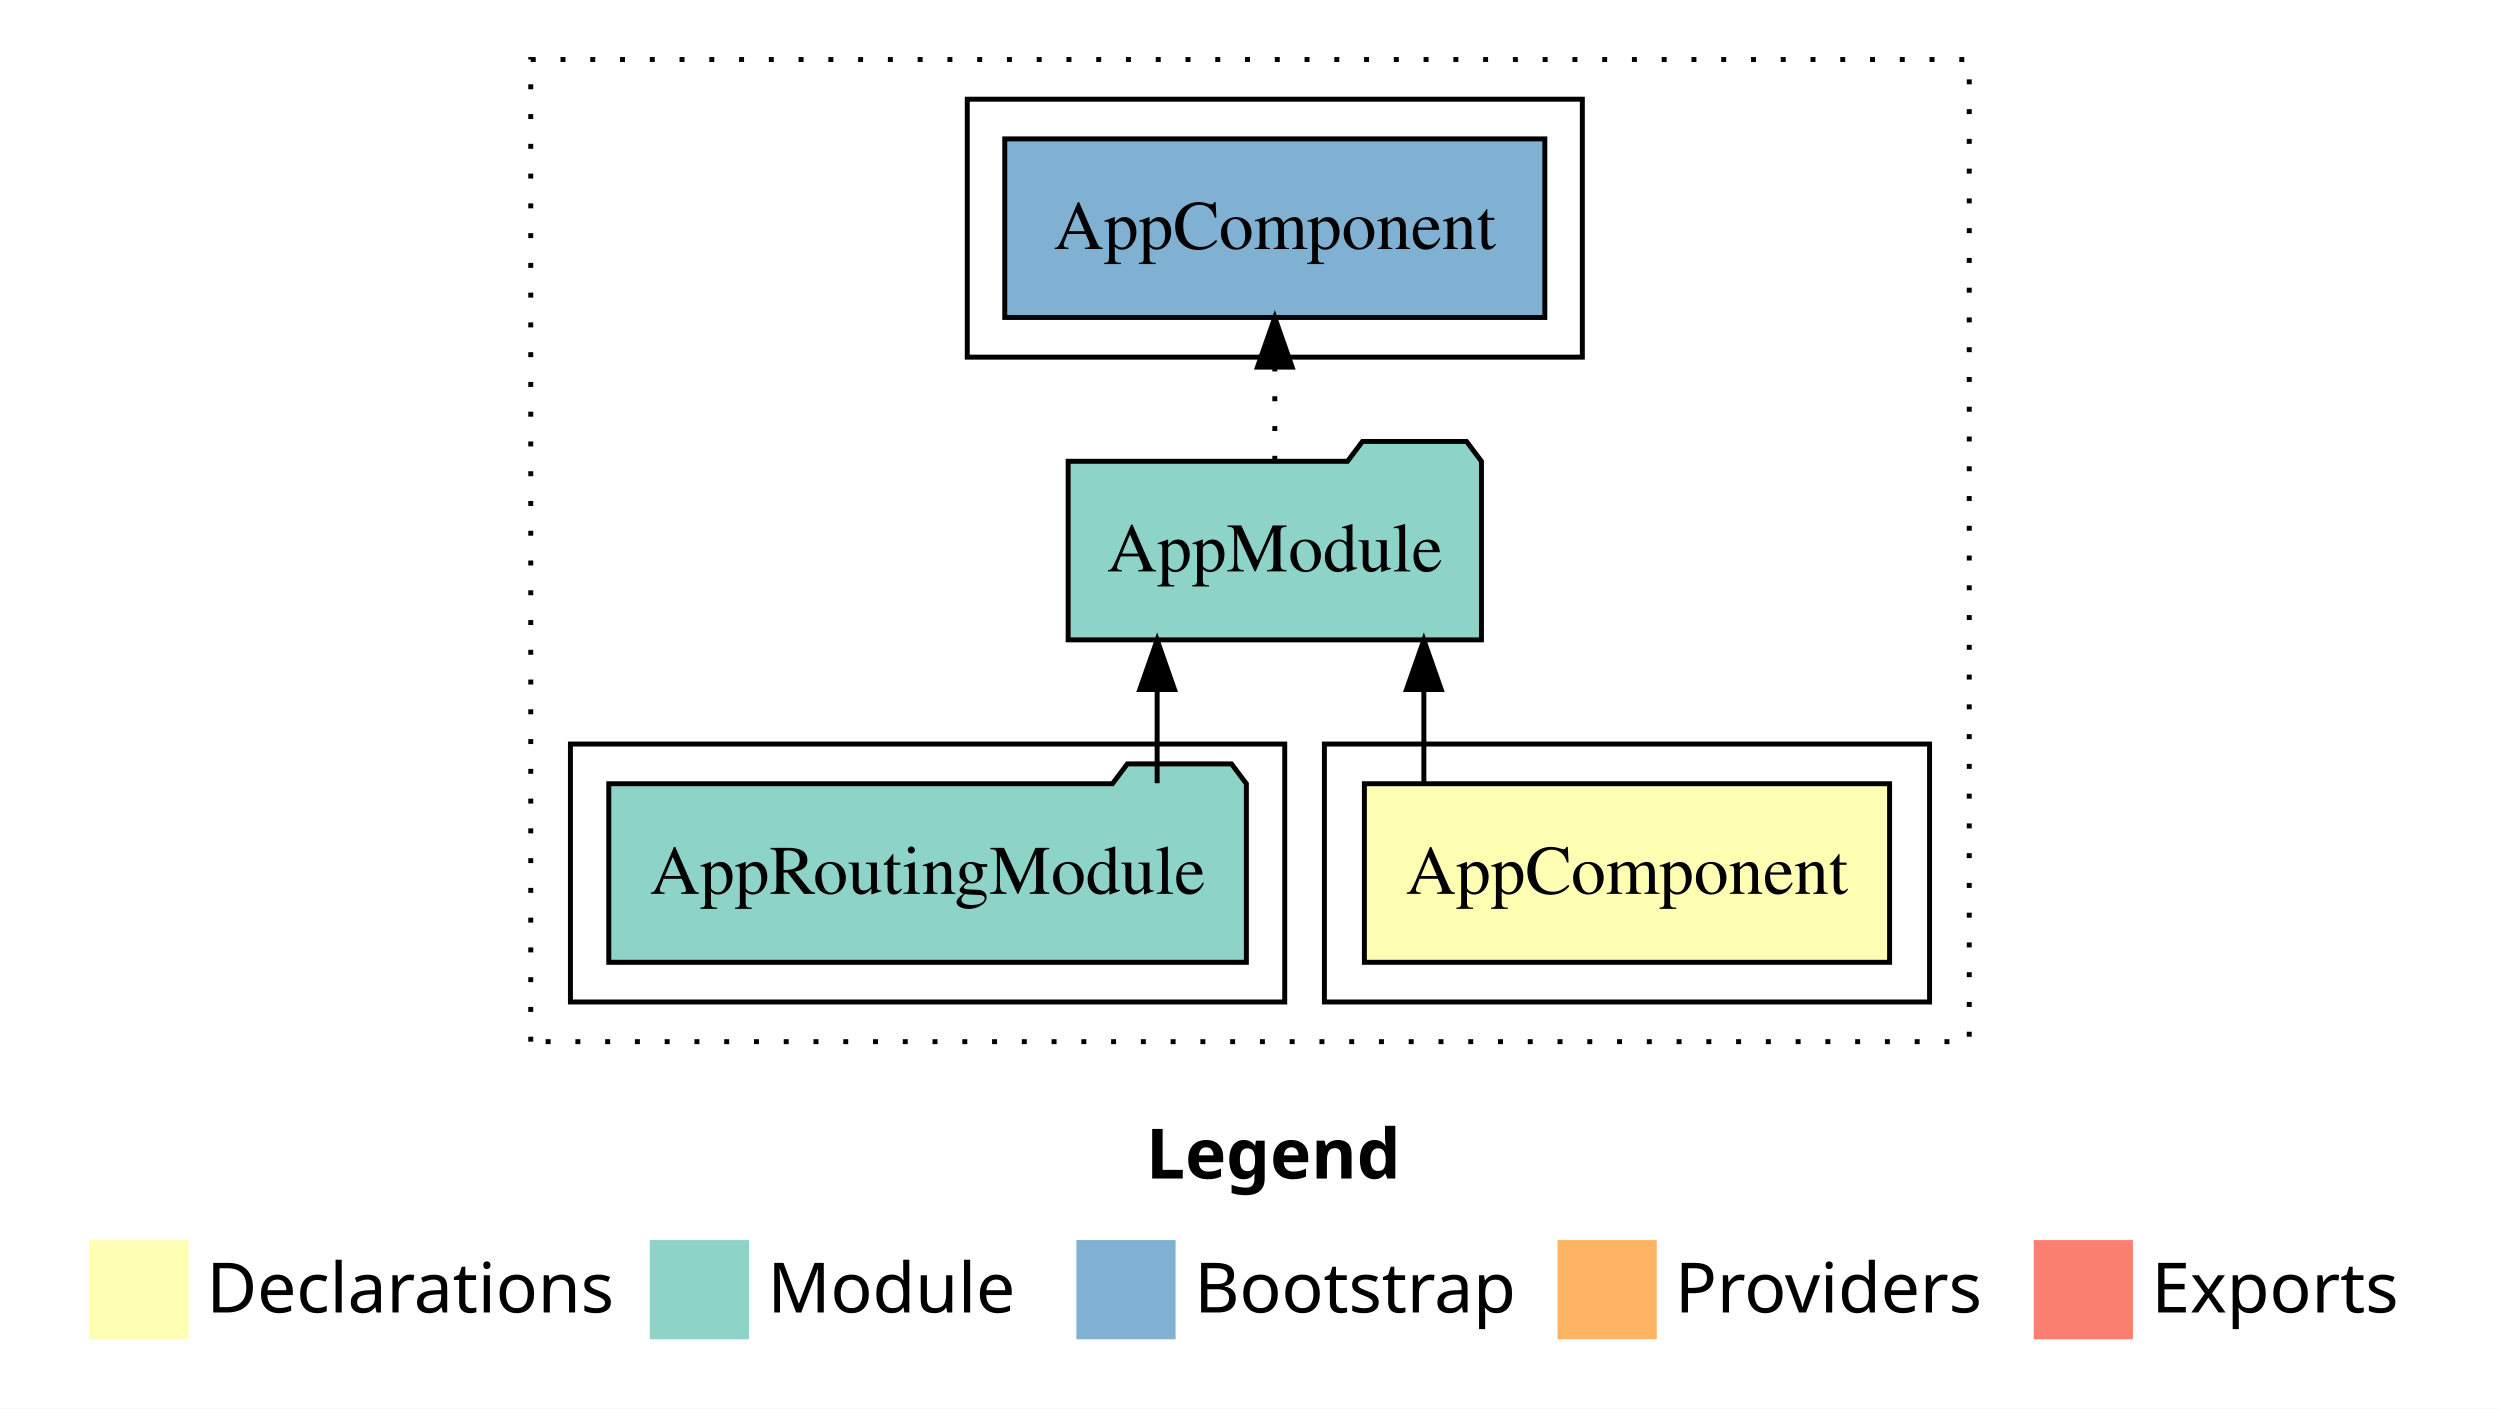
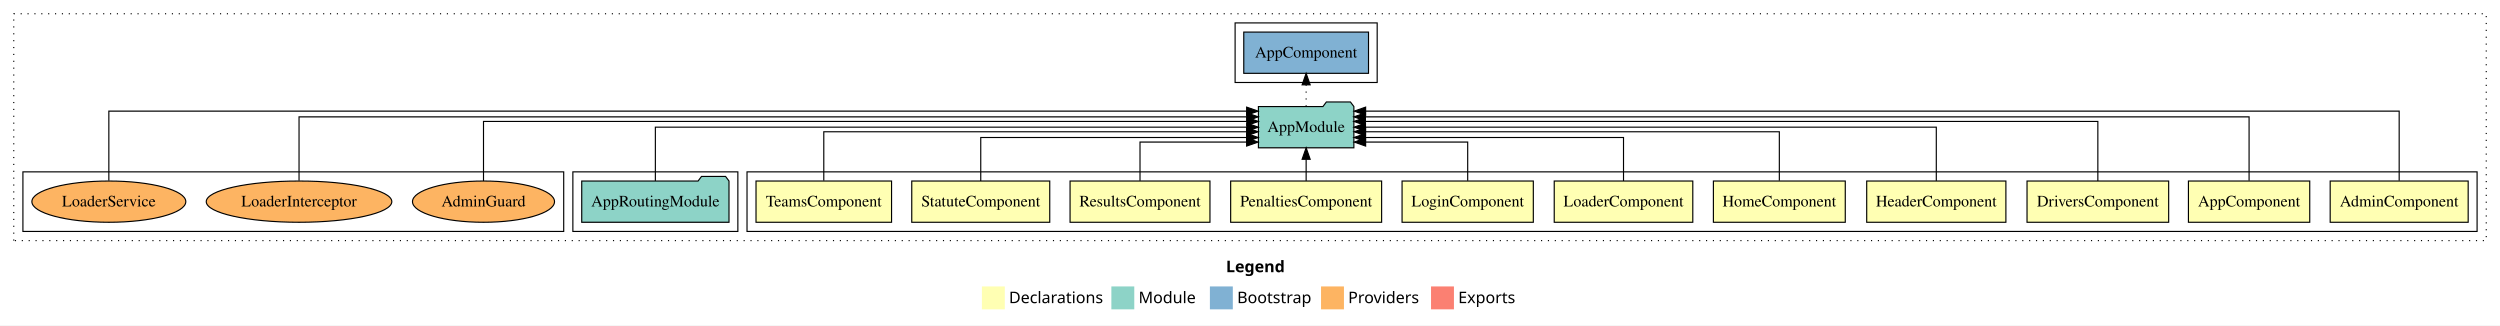
- <svg xmlns="http://www.w3.org/2000/svg" width="504pt" height="284pt" viewBox="0.00 0.00 504.00 284.00">
+ <svg xmlns="http://www.w3.org/2000/svg" width="2182pt" height="284pt" viewBox="0.00 0.00 2182.00 284.00">
  <g id="graph0" class="graph" transform="scale(1 1) rotate(0) translate(4 280)">
-     <polygon fill="white" stroke="transparent" points="-4,4 -4,-280 500,-280 500,4 -4,4" />
-     <text text-anchor="start" x="227.01" y="-42.4" font-family="Times-12" font-weight="bold" font-size="14.00">Legend</text>
-     <polygon fill="#ffffb3" stroke="transparent" points="14,-10 14,-30 34,-30 34,-10 14,-10" />
-     <text text-anchor="start" x="37.63" y="-15.4" font-family="Times-12" font-size="14.00">  Declarations</text>
-     <polygon fill="#8dd3c7" stroke="transparent" points="127,-10 127,-30 147,-30 147,-10 127,-10" />
-     <text text-anchor="start" x="150.73" y="-15.4" font-family="Times-12" font-size="14.00">  Module</text>
-     <polygon fill="#80b1d3" stroke="transparent" points="213,-10 213,-30 233,-30 233,-10 213,-10" />
-     <text text-anchor="start" x="236.78" y="-15.4" font-family="Times-12" font-size="14.00">  Bootstrap</text>
-     <polygon fill="#fdb462" stroke="transparent" points="310,-10 310,-30 330,-30 330,-10 310,-10" />
-     <text text-anchor="start" x="333.67" y="-15.4" font-family="Times-12" font-size="14.00">  Providers</text>
-     <polygon fill="#fb8072" stroke="transparent" points="406,-10 406,-30 426,-30 426,-10 406,-10" />
-     <text text-anchor="start" x="429.73" y="-15.4" font-family="Times-12" font-size="14.00">  Exports</text>
+     <polygon fill="white" stroke="transparent" points="-4,4 -4,-280 2178,-280 2178,4 -4,4" />
+     <text text-anchor="start" x="1066.01" y="-42.4" font-family="Times-12" font-weight="bold" font-size="14.00">Legend</text>
+     <polygon fill="#ffffb3" stroke="transparent" points="853,-10 853,-30 873,-30 873,-10 853,-10" />
+     <text text-anchor="start" x="876.63" y="-15.4" font-family="Times-12" font-size="14.00">  Declarations</text>
+     <polygon fill="#8dd3c7" stroke="transparent" points="966,-10 966,-30 986,-30 986,-10 966,-10" />
+     <text text-anchor="start" x="989.73" y="-15.4" font-family="Times-12" font-size="14.00">  Module</text>
+     <polygon fill="#80b1d3" stroke="transparent" points="1052,-10 1052,-30 1072,-30 1072,-10 1052,-10" />
+     <text text-anchor="start" x="1075.78" y="-15.4" font-family="Times-12" font-size="14.00">  Bootstrap</text>
+     <polygon fill="#fdb462" stroke="transparent" points="1149,-10 1149,-30 1169,-30 1169,-10 1149,-10" />
+     <text text-anchor="start" x="1172.67" y="-15.4" font-family="Times-12" font-size="14.00">  Providers</text>
+     <polygon fill="#fb8072" stroke="transparent" points="1245,-10 1245,-30 1265,-30 1265,-10 1245,-10" />
+     <text text-anchor="start" x="1268.73" y="-15.4" font-family="Times-12" font-size="14.00">  Exports</text>
    <g id="clust1" class="cluster">
-       <polygon fill="none" stroke="black" stroke-dasharray="1,5" points="103,-70 103,-268 393,-268 393,-70 103,-70" />
+       <polygon fill="none" stroke="black" stroke-dasharray="1,5" points="8,-70 8,-268 2166,-268 2166,-70 8,-70" />
    </g>
    <g id="clust2" class="cluster">
-       <polygon fill="none" stroke="black" points="263,-78 263,-130 385,-130 385,-78 263,-78" />
+       <polygon fill="none" stroke="black" points="648,-78 648,-130 2158,-130 2158,-78 648,-78" />
    </g>
-     <g id="clust4" class="cluster">
-       <polygon fill="none" stroke="black" points="111,-78 111,-130 255,-130 255,-78 111,-78" />
+     <g id="clust14" class="cluster">
+       <polygon fill="none" stroke="black" points="496,-78 496,-130 640,-130 640,-78 496,-78" />
    </g>
-     <g id="clust6" class="cluster">
-       <polygon fill="none" stroke="black" points="191,-208 191,-260 315,-260 315,-208 191,-208" />
+     <g id="clust16" class="cluster">
+       <polygon fill="none" stroke="black" points="1074,-208 1074,-260 1198,-260 1198,-208 1074,-208" />
+     </g>
+     <g id="clust17" class="cluster">
+       <polygon fill="none" stroke="black" points="16,-78 16,-130 488,-130 488,-78 16,-78" />
    </g>
    <g id="node1" class="node">
-       <polygon fill="#ffffb3" stroke="black" points="376.94,-122 271.06,-122 271.06,-86 376.94,-86 376.94,-122" />
-       <text text-anchor="middle" x="324" y="-99.8" font-family="Times,serif" font-size="14.00">AppComponent</text>
+       <polygon fill="#ffffb3" stroke="black" points="2150.22,-122 2029.78,-122 2029.78,-86 2150.22,-86 2150.22,-122" />
+       <text text-anchor="middle" x="2090" y="-99.8" font-family="Times,serif" font-size="14.00">AdminComponent</text>
+     </g>
+     <g id="node12" class="node">
+       <polygon fill="#8dd3c7" stroke="black" points="1177.66,-187 1174.66,-191 1153.66,-191 1150.66,-187 1094.34,-187 1094.34,-151 1177.66,-151 1177.66,-187" />
+       <text text-anchor="middle" x="1136" y="-164.8" font-family="Times,serif" font-size="14.00">AppModule</text>
+     </g>
+     <g id="edge1" class="edge">
+       <path fill="none" stroke="black" d="M2090,-122.32C2090,-145.66 2090,-183 2090,-183 2090,-183 1187.91,-183 1187.91,-183" />
+       <polygon fill="black" stroke="black" points="1187.91,-179.5 1177.91,-183 1187.91,-186.5 1187.91,-179.5" />
    </g>
    <g id="node2" class="node">
-       <polygon fill="#8dd3c7" stroke="black" points="294.66,-187 291.66,-191 270.66,-191 267.66,-187 211.34,-187 211.34,-151 294.66,-151 294.66,-187" />
-       <text text-anchor="middle" x="253" y="-164.8" font-family="Times,serif" font-size="14.00">AppModule</text>
+       <polygon fill="#ffffb3" stroke="black" points="2011.94,-122 1906.06,-122 1906.06,-86 2011.94,-86 2011.94,-122" />
+       <text text-anchor="middle" x="1959" y="-99.8" font-family="Times,serif" font-size="14.00">AppComponent</text>
    </g>
-     <g id="edge1" class="edge">
-       <path fill="none" stroke="black" d="M283.05,-122.11C283.05,-122.11 283.05,-140.99 283.05,-140.99" />
-       <polygon fill="black" stroke="black" points="279.55,-140.99 283.05,-150.99 286.55,-140.99 279.55,-140.99" />
+     <g id="edge2" class="edge">
+       <path fill="none" stroke="black" d="M1959,-122.29C1959,-144.21 1959,-178 1959,-178 1959,-178 1187.66,-178 1187.66,-178" />
+       <polygon fill="black" stroke="black" points="1187.66,-174.5 1177.66,-178 1187.66,-181.5 1187.66,-174.5" />
+     </g>
+     <g id="node3" class="node">
+       <polygon fill="#ffffb3" stroke="black" points="1888.81,-122 1765.19,-122 1765.19,-86 1888.81,-86 1888.81,-122" />
+       <text text-anchor="middle" x="1827" y="-99.8" font-family="Times,serif" font-size="14.00">DriversComponent</text>
+     </g>
+     <g id="edge3" class="edge">
+       <path fill="none" stroke="black" d="M1827,-122.03C1827,-142.77 1827,-174 1827,-174 1827,-174 1187.67,-174 1187.67,-174" />
+       <polygon fill="black" stroke="black" points="1187.67,-170.5 1177.67,-174 1187.67,-177.5 1187.67,-170.5" />
    </g>
    <g id="node4" class="node">
-       <polygon fill="#80b1d3" stroke="black" points="307.44,-252 198.56,-252 198.56,-216 307.44,-216 307.44,-252" />
-       <text text-anchor="middle" x="253" y="-229.8" font-family="Times,serif" font-size="14.00">AppComponent </text>
+       <polygon fill="#ffffb3" stroke="black" points="1746.74,-122 1625.26,-122 1625.26,-86 1746.74,-86 1746.74,-122" />
+       <text text-anchor="middle" x="1686" y="-99.8" font-family="Times,serif" font-size="14.00">HeaderComponent</text>
    </g>
-     <g id="edge3" class="edge">
-       <path fill="none" stroke="black" stroke-dasharray="1,5" d="M253,-187.11C253,-187.11 253,-205.99 253,-205.99" />
-       <polygon fill="black" stroke="black" points="249.5,-205.99 253,-215.99 256.5,-205.99 249.5,-205.99" />
+     <g id="edge4" class="edge">
+       <path fill="none" stroke="black" d="M1686,-122.11C1686,-141.34 1686,-169 1686,-169 1686,-169 1187.79,-169 1187.79,-169" />
+       <polygon fill="black" stroke="black" points="1187.79,-165.5 1177.79,-169 1187.79,-172.5 1187.79,-165.5" />
    </g>
-     <g id="node3" class="node">
-       <polygon fill="#8dd3c7" stroke="black" points="247.27,-122 244.27,-126 223.27,-126 220.27,-122 118.73,-122 118.73,-86 247.27,-86 247.27,-122" />
-       <text text-anchor="middle" x="183" y="-99.8" font-family="Times,serif" font-size="14.00">AppRoutingModule</text>
+     <g id="node5" class="node">
+       <polygon fill="#ffffb3" stroke="black" points="1606.55,-122 1491.45,-122 1491.45,-86 1606.55,-86 1606.55,-122" />
+       <text text-anchor="middle" x="1549" y="-99.8" font-family="Times,serif" font-size="14.00">HomeComponent</text>
    </g>
-     <g id="edge2" class="edge">
-       <path fill="none" stroke="black" d="M229.28,-122.11C229.28,-122.11 229.28,-140.99 229.28,-140.99" />
-       <polygon fill="black" stroke="black" points="225.78,-140.99 229.28,-150.99 232.78,-140.99 225.78,-140.99" />
+     <g id="edge5" class="edge">
+       <path fill="none" stroke="black" d="M1549,-122.3C1549,-140.27 1549,-165 1549,-165 1549,-165 1187.87,-165 1187.87,-165" />
+       <polygon fill="black" stroke="black" points="1187.87,-161.5 1177.87,-165 1187.87,-168.5 1187.87,-161.5" />
+     </g>
+     <g id="node6" class="node">
+       <polygon fill="#ffffb3" stroke="black" points="1473.47,-122 1352.53,-122 1352.53,-86 1473.47,-86 1473.47,-122" />
+       <text text-anchor="middle" x="1413" y="-99.8" font-family="Times,serif" font-size="14.00">LoaderComponent</text>
+     </g>
+     <g id="edge6" class="edge">
+       <path fill="none" stroke="black" d="M1413,-122.03C1413,-138.4 1413,-160 1413,-160 1413,-160 1187.77,-160 1187.77,-160" />
+       <polygon fill="black" stroke="black" points="1187.77,-156.5 1177.77,-160 1187.77,-163.5 1187.77,-156.5" />
+     </g>
+     <g id="node7" class="node">
+       <polygon fill="#ffffb3" stroke="black" points="1334.28,-122 1219.72,-122 1219.72,-86 1334.28,-86 1334.28,-122" />
+       <text text-anchor="middle" x="1277" y="-99.8" font-family="Times,serif" font-size="14.00">LoginComponent</text>
+     </g>
+     <g id="edge7" class="edge">
+       <path fill="none" stroke="black" d="M1277,-122.19C1277,-137.18 1277,-156 1277,-156 1277,-156 1187.92,-156 1187.92,-156" />
+       <polygon fill="black" stroke="black" points="1187.92,-152.5 1177.92,-156 1187.92,-159.5 1187.92,-152.5" />
+     </g>
+     <g id="node8" class="node">
+       <polygon fill="#ffffb3" stroke="black" points="1201.88,-122 1070.12,-122 1070.12,-86 1201.88,-86 1201.88,-122" />
+       <text text-anchor="middle" x="1136" y="-99.8" font-family="Times,serif" font-size="14.00">PenaltiesComponent</text>
+     </g>
+     <g id="edge8" class="edge">
+       <path fill="none" stroke="black" d="M1136,-122.11C1136,-122.11 1136,-140.99 1136,-140.99" />
+       <polygon fill="black" stroke="black" points="1132.5,-140.99 1136,-150.99 1139.5,-140.99 1132.5,-140.99" />
+     </g>
+     <g id="node9" class="node">
+       <polygon fill="#ffffb3" stroke="black" points="1052.05,-122 929.95,-122 929.95,-86 1052.05,-86 1052.05,-122" />
+       <text text-anchor="middle" x="991" y="-99.8" font-family="Times,serif" font-size="14.00">ResultsComponent</text>
+     </g>
+     <g id="edge9" class="edge">
+       <path fill="none" stroke="black" d="M991,-122.19C991,-137.18 991,-156 991,-156 991,-156 1084.06,-156 1084.06,-156" />
+       <polygon fill="black" stroke="black" points="1084.06,-159.5 1094.06,-156 1084.06,-152.5 1084.06,-159.5" />
+     </g>
+     <g id="node10" class="node">
+       <polygon fill="#ffffb3" stroke="black" points="912.22,-122 791.78,-122 791.78,-86 912.22,-86 912.22,-122" />
+       <text text-anchor="middle" x="852" y="-99.8" font-family="Times,serif" font-size="14.00">StatuteComponent</text>
+     </g>
+     <g id="edge10" class="edge">
+       <path fill="none" stroke="black" d="M852,-122.03C852,-138.4 852,-160 852,-160 852,-160 1084.09,-160 1084.09,-160" />
+       <polygon fill="black" stroke="black" points="1084.09,-163.5 1094.09,-160 1084.09,-156.5 1084.09,-163.5" />
+     </g>
+     <g id="node11" class="node">
+       <polygon fill="#ffffb3" stroke="black" points="774.15,-122 655.85,-122 655.85,-86 774.15,-86 774.15,-122" />
+       <text text-anchor="middle" x="715" y="-99.8" font-family="Times,serif" font-size="14.00">TeamsComponent</text>
+     </g>
+     <g id="edge11" class="edge">
+       <path fill="none" stroke="black" d="M715,-122.3C715,-140.27 715,-165 715,-165 715,-165 1084.09,-165 1084.09,-165" />
+       <polygon fill="black" stroke="black" points="1084.09,-168.5 1094.09,-165 1084.09,-161.5 1084.09,-168.5" />
+     </g>
+     <g id="node14" class="node">
+       <polygon fill="#80b1d3" stroke="black" points="1190.44,-252 1081.56,-252 1081.56,-216 1190.44,-216 1190.44,-252" />
+       <text text-anchor="middle" x="1136" y="-229.8" font-family="Times,serif" font-size="14.00">AppComponent </text>
+     </g>
+     <g id="edge13" class="edge">
+       <path fill="none" stroke="black" stroke-dasharray="1,5" d="M1136,-187.11C1136,-187.11 1136,-205.99 1136,-205.99" />
+       <polygon fill="black" stroke="black" points="1132.5,-205.99 1136,-215.99 1139.5,-205.99 1132.5,-205.99" />
+     </g>
+     <g id="node13" class="node">
+       <polygon fill="#8dd3c7" stroke="black" points="632.27,-122 629.27,-126 608.27,-126 605.27,-122 503.73,-122 503.73,-86 632.27,-86 632.27,-122" />
+       <text text-anchor="middle" x="568" y="-99.8" font-family="Times,serif" font-size="14.00">AppRoutingModule</text>
+     </g>
+     <g id="edge12" class="edge">
+       <path fill="none" stroke="black" d="M568,-122.11C568,-141.34 568,-169 568,-169 568,-169 1084.23,-169 1084.23,-169" />
+       <polygon fill="black" stroke="black" points="1084.23,-172.5 1094.23,-169 1084.23,-165.5 1084.23,-172.5" />
+     </g>
+     <g id="node15" class="node">
+       <ellipse fill="#fdb462" stroke="black" cx="418" cy="-104" rx="61.98" ry="18" />
+       <text text-anchor="middle" x="418" y="-99.8" font-family="Times,serif" font-size="14.00">AdminGuard</text>
+     </g>
+     <g id="edge14" class="edge">
+       <path fill="none" stroke="black" d="M418,-122.03C418,-142.77 418,-174 418,-174 418,-174 1084.29,-174 1084.29,-174" />
+       <polygon fill="black" stroke="black" points="1084.29,-177.5 1094.29,-174 1084.29,-170.5 1084.29,-177.5" />
+     </g>
+     <g id="node16" class="node">
+       <ellipse fill="#fdb462" stroke="black" cx="257" cy="-104" rx="80.98" ry="18" />
+       <text text-anchor="middle" x="257" y="-99.8" font-family="Times,serif" font-size="14.00">LoaderInterceptor</text>
+     </g>
+     <g id="edge15" class="edge">
+       <path fill="none" stroke="black" d="M257,-122.29C257,-144.21 257,-178 257,-178 257,-178 1084.2,-178 1084.2,-178" />
+       <polygon fill="black" stroke="black" points="1084.2,-181.5 1094.2,-178 1084.2,-174.5 1084.2,-181.5" />
+     </g>
+     <g id="node17" class="node">
+       <ellipse fill="#fdb462" stroke="black" cx="91" cy="-104" rx="67.17" ry="18" />
+       <text text-anchor="middle" x="91" y="-99.8" font-family="Times,serif" font-size="14.00">LoaderService</text>
+     </g>
+     <g id="edge16" class="edge">
+       <path fill="none" stroke="black" d="M91,-122.32C91,-145.66 91,-183 91,-183 91,-183 1084.07,-183 1084.07,-183" />
+       <polygon fill="black" stroke="black" points="1084.07,-186.5 1094.07,-183 1084.07,-179.5 1084.07,-186.5" />
    </g>
  </g>
</svg>
